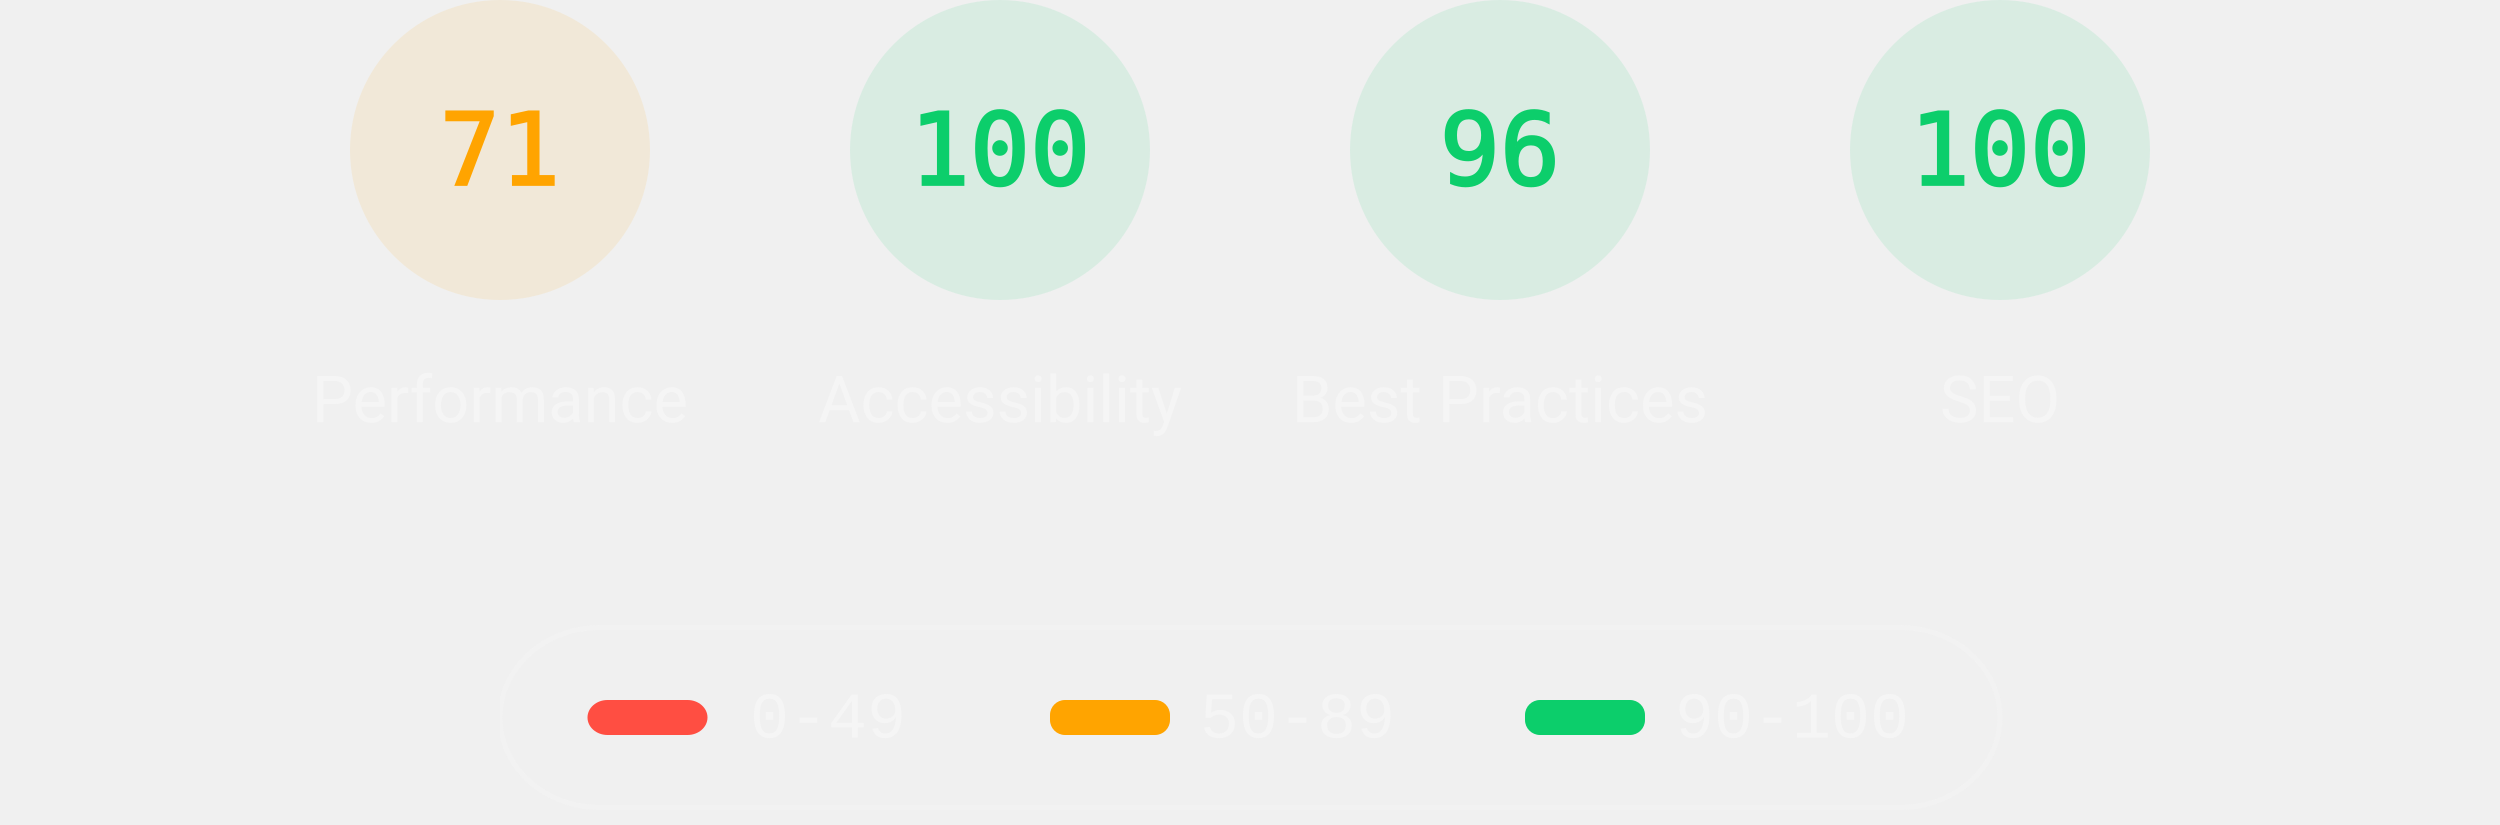
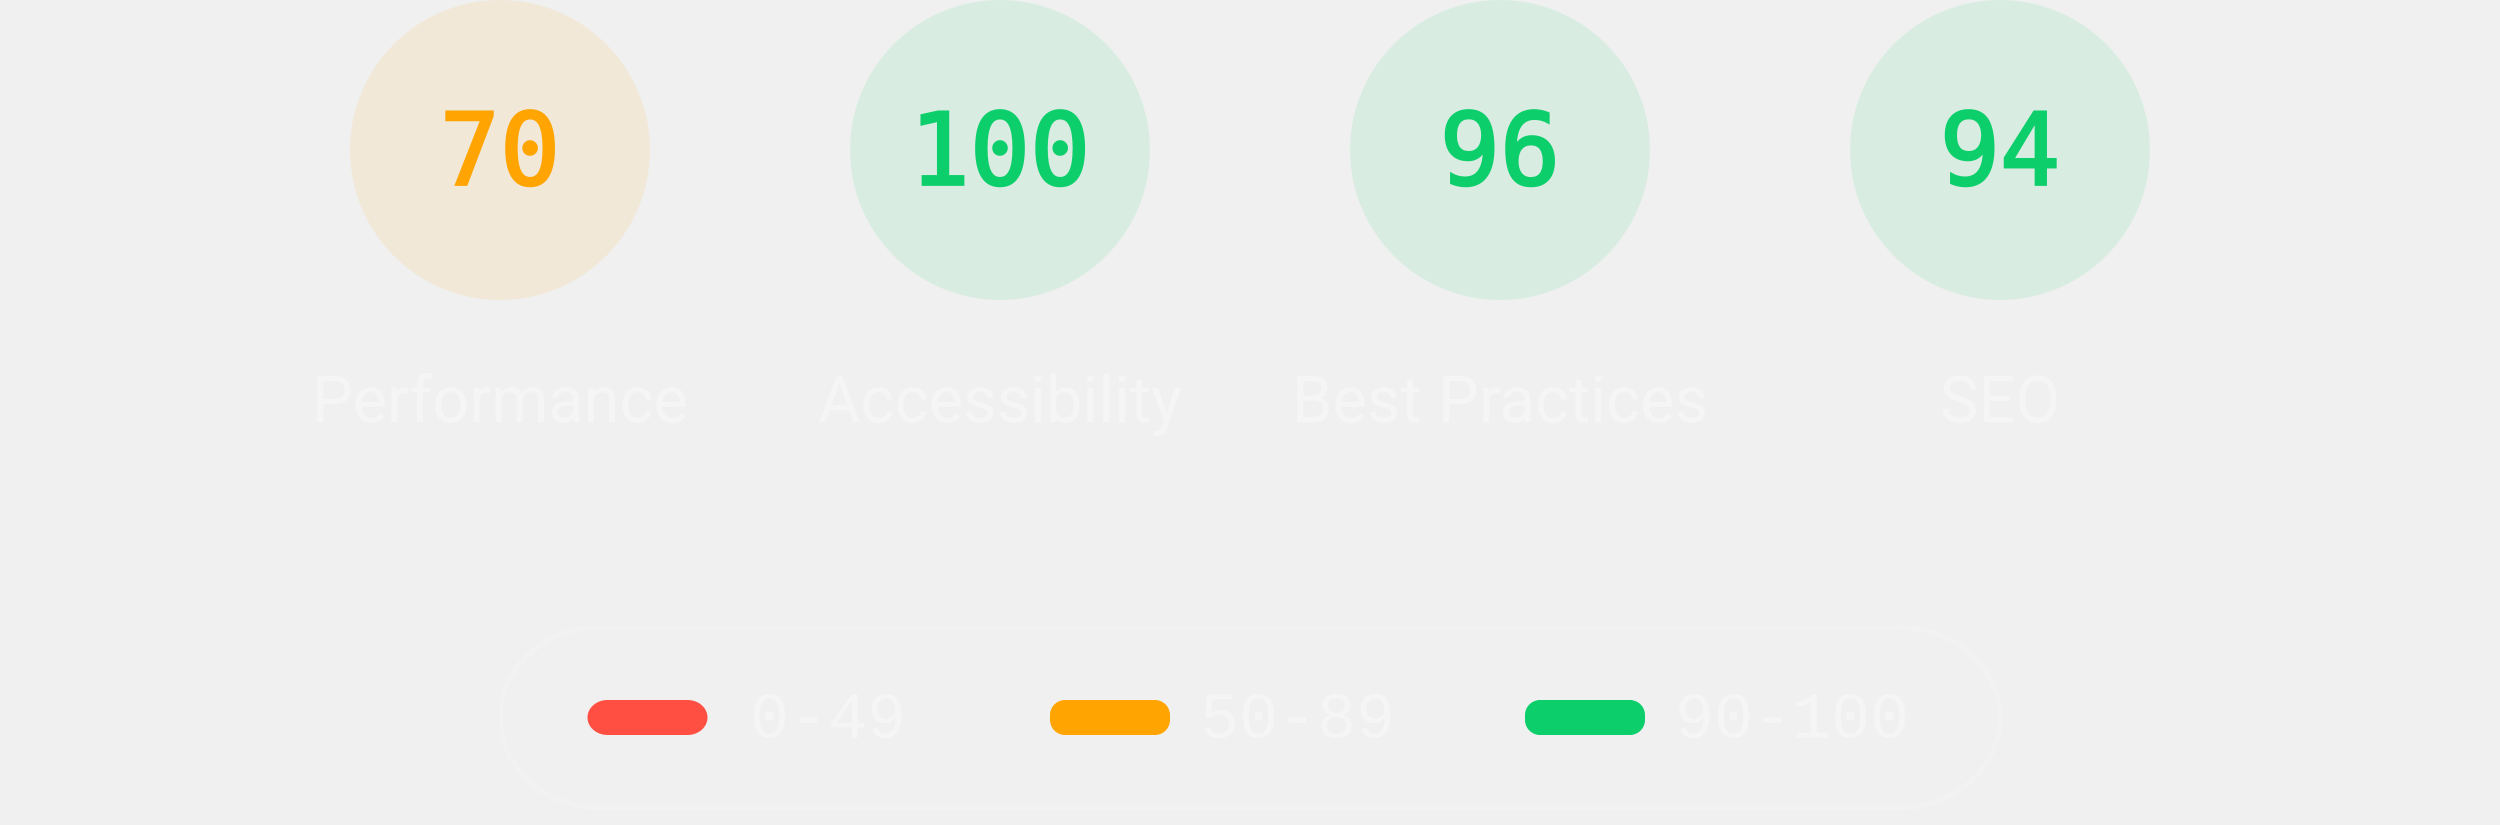
<svg xmlns="http://www.w3.org/2000/svg" class="theme--dark" fill="none" width="1000" height="330">
  <style>
			.gauge-base {
				opacity: 0.1
			}

			.gauge-arc {
				fill: none;
				animation-delay: 250ms;
				stroke-linecap: round;
				transform: rotate(-90deg);
				transform-origin: 100px 60px;
				animation: load-gauge 1s ease forwards
			}

			.guage-text {
				font-size: 40px;
				font-family: monospace;
				text-align: center
			}

			.guage-red {
				color: #ff4e42;
				fill: #ff4e42;
				stroke: #ff4e42
			}
			.guage-orange {
				color: #ffa400;
				fill: #ffa400;
				stroke: #ffa400
			}
			.guage-green {
				color: #0cce6b;
				fill: #0cce6b;
				stroke: #0cce6b
			}
			.theme--agnostic .guage-undefined {
				color: #5c5c5c;
				fill: #5c5c5c;
				stroke: #5c5c5c
			}
			.theme--light .guage-undefined {
				color: #1e1e1e;
				fill: #1e1e1e;
				stroke: #1e1e1e
			}
			.theme--dark .guage-undefined {
				color: #f5f5f5;
				fill: #f5f5f5;
				stroke: #f5f5f5
			}

			.guage-title {
				stroke: none;
				font-size: 26px;
				line-height: 26px;
				font-family: Roboto, Halvetica, Arial, sans-serif
			}
			.metric.guage-title {
				font-family: 'Courier New', Courier, monospace
			}
			.theme--agnostic .guage-title {
				color: #737373;
				fill: #737373
			}
			.theme--light .guage-title {
				color: #212121;
				fill: #212121
			}
			.theme--dark .guage-title {
				color: #f5f5f5;
				fill: #f5f5f5
			}

			@keyframes load-gauge {
				from {
					stroke-dasharray: 0 352.858
				}
			}
			.lh-gauge--pwa__disc {
				fill: #e0e0e0
			}
			.lh-gauge--pwa__logo {
				position: relative;
				fill: #b0b0b0
			}
			.lh-gauge--pwa__invisible {
				display: none
			}
			.lh-gauge--pwa__visible {
				display: inline
			}
			.guage-invisible {
				display: none
			}
			.lh-gauge--pwa__logo--primary-color {
				fill: #304ffe
			}
			.theme--agnostic .lh-gauge--pwa__logo--secondary-color {
				fill: #787878
			}
			.theme--light .lh-gauge--pwa__logo--secondary-color {
				fill: #3d3d3d
			}
			.theme--dark .lh-gauge--pwa__logo--secondary-color {
				fill: #d8b6b6
			}
			.theme--light #svg_2 {
				stroke: #00000022
			}
			.theme--agnostic #svg_2 {
				stroke: #616161
			}
			.theme--light #svg_2 {
				stroke: #00000022
			}
			.theme--dark #svg_2 {
				stroke: #f5f5f566
			}
		</style>
  <svg class="guage-div guage-perf guage-orange" viewBox="0 0 200 200" width="200" height="200" x="100" y="0">
    <circle class="gauge-base" r="56" cx="100" cy="60" stroke-width="8" />
-     <circle class="gauge-arc guage-arc-1" r="56" cx="100" cy="60" stroke-width="8" style="stroke-dasharray: 249.819, 351.858;" />
-     <text class="guage-text" x="100px" y="60px" alignment-baseline="central" dominant-baseline="central" text-anchor="middle">71</text>
+     <circle class="gauge-arc guage-arc-1" r="56" cx="100" cy="60" stroke-width="8" style="stroke-dasharray: 246.301, 351.858;" />
+     <text class="guage-text" x="100px" y="60px" alignment-baseline="central" dominant-baseline="central" text-anchor="middle">70</text>
    <text class="guage-title" x="100px" y="160px" alignment-baseline="central" dominant-baseline="central" text-anchor="middle">Performance</text>
  </svg>
  <svg class="guage-div guage-acc guage-green" viewBox="0 0 200 200" width="200" height="200" x="300" y="0">
    <circle class="gauge-base" r="56" cx="100" cy="60" stroke-width="8" />
    <circle class="gauge-arc guage-arc-2" r="56" cx="100" cy="60" stroke-width="8" style="stroke-dasharray: 351.858, 351.858;" />
    <text class="guage-text" x="100px" y="60px" alignment-baseline="central" dominant-baseline="central" text-anchor="middle">100</text>
    <text class="guage-title" x="100px" y="160px" alignment-baseline="central" dominant-baseline="central" text-anchor="middle">Accessibility</text>
  </svg>
  <svg class="guage-div guage-best guage-green" viewBox="0 0 200 200" width="200" height="200" x="500" y="0">
    <circle class="gauge-base" r="56" cx="100" cy="60" stroke-width="8" />
    <circle class="gauge-arc guage-arc-3" r="56" cx="100" cy="60" stroke-width="8" style="stroke-dasharray: 337.784, 351.858;" />
    <text class="guage-text" x="100px" y="60px" alignment-baseline="central" dominant-baseline="central" text-anchor="middle">96</text>
    <text class="guage-title" x="100px" y="160px" alignment-baseline="central" dominant-baseline="central" text-anchor="middle">Best Practices</text>
  </svg>
  <svg class="guage-div guage-seo guage-green" viewBox="0 0 200 200" width="200" height="200" x="700" y="0">
    <circle class="gauge-base" r="56" cx="100" cy="60" stroke-width="8" />
-     <circle class="gauge-arc guage-arc-4" r="56" cx="100" cy="60" stroke-width="8" style="stroke-dasharray: 351.858, 351.858;" />
-     <text class="guage-text" x="100px" y="60px" alignment-baseline="central" dominant-baseline="central" text-anchor="middle">100</text>
+     <circle class="gauge-arc guage-arc-4" r="56" cx="100" cy="60" stroke-width="8" style="stroke-dasharray: 330.747, 351.858;" />
+     <text class="guage-text" x="100px" y="60px" alignment-baseline="central" dominant-baseline="central" text-anchor="middle">94</text>
    <text class="guage-title" x="100px" y="160px" alignment-baseline="central" dominant-baseline="central" text-anchor="middle">SEO</text>
  </svg>
  <svg class="guage-div guage-pwa guage-invisible" viewBox="0 0 200 200" width="200" height="200" x="900" y="0">
    <svg viewBox="0 0 60 60" width="112" height="112" x="44" y="4">
      <defs>
        <linearGradient id="lh-gauge--pwa__check-circle__gradient-0" x1="50%" y1="0%" x2="50%" y2="100%">
          <stop stop-color="#00C852" offset="0%" />
          <stop stop-color="#009688" offset="100%" />
        </linearGradient>
        <linearGradient id="lh-gauge--pwa__installable__shadow-gradient-0" x1="76.056%" x2="24.111%" y1="82.995%" y2="24.735%">
          <stop stop-color="#A5D6A7" offset="0%" />
          <stop stop-color="#80CBC4" offset="100%" />
        </linearGradient>
        <linearGradient id="lh-gauge--pwa__fast-reliable__shadow-gradient-0" x1="76.056%" y1="82.995%" x2="25.678%" y2="26.493%">
          <stop stop-color="#64B5F6" offset="0%" />
          <stop stop-color="#2979FF" offset="100%" />
        </linearGradient>
        <g id="lh-gauge--pwa__fast-reliable-badge-0">
          <circle fill="#FFFFFF" cx="10" cy="10" r="10" />
          <path fill="#304FFE" d="M10 3.58l5.25 2.34v3.5c0 3.23-2.24 6.26-5.25 7-3.01-.74-5.25-3.77-5.25-7v-3.5L10 3.58zm-.47 10.74l2.76-4.83.03-.07c.04-.08 0-.24-.22-.24h-1.64l.47-3.26h-.47l-2.7 4.77c-.02.01.05-.1-.04.05-.09.16-.1.31.18.31h1.63l-.47 3.27h.47z" />
        </g>
        <g id="lh-gauge--pwa__installable-badge-0">
          <circle fill="#FFFFFF" cx="10" cy="10" r="10" />
          <path fill="#009688" d="M10 4.167A5.835 5.835 0 0 0 4.167 10 5.835 5.835 0 0 0 10 15.833 5.835 5.835 0 0 0 15.833 10 5.835 5.835 0 0 0 10 4.167zm2.917 6.416h-2.334v2.334H9.417v-2.334H7.083V9.417h2.334V7.083h1.166v2.334h2.334v1.166z" />
        </g>
      </defs>
      <g stroke="none" fill-rule="nonzero">
        <circle class="lh-gauge--pwa__disc" cx="30" cy="30" r="30" />
        <g class="lh-gauge--pwa__logo">
          <path d="M35.66 19.39l.7-1.75h2L37.4 15 38.6 12l3.4 9h-2.51l-.58-1.61z" />
          <path d="M33.52 21l3.65-9h-2.42l-2.5 5.82L30.5 12h-1.86l-1.9 5.82-1.35-2.65-1.21 3.72L25.4 21h2.38l1.72-5.2 1.64 5.2z" />
          <path fill-rule="nonzero" d="M20.3 17.91h1.48c.45 0 .85-.05 1.2-.15l.39-1.18 1.07-3.3a2.64 2.64 0 0 0-.28-.37c-.55-.6-1.36-.91-2.42-.91H18v9h2.3V17.9zm1.96-3.84c.22.22.33.5.33.87 0 .36-.1.65-.29.87-.2.23-.59.35-1.15.35h-.86v-2.41h.87c.52 0 .89.1 1.1.32z" />
        </g>
        <rect class="lh-gauge--pwa__component lh-gauge--pwa__na-line lh-gauge--pwa__invisible" fill="#FFFFFF" x="20" y="32" width="20" height="4" rx="2" />
        <g class="lh-gauge--pwa__component lh-gauge--pwa__fast-reliable-badge lh-gauge--pwa__invisible" transform="translate(20, 29)">
          <path fill="url(#lh-gauge--pwa__fast-reliable__shadow-gradient-0)" d="M33.63 19.49A30 30 0 0 1 16.2 30.36L3 17.14 17.14 3l16.49 16.49z" />
          <use href="#lh-gauge--pwa__fast-reliable-badge-0" />
        </g>
        <g class="lh-gauge--pwa__component lh-gauge--pwa__installable-badge lh-gauge--pwa__invisible" transform="translate(20, 29)">
          <path fill="url(#lh-gauge--pwa__installable__shadow-gradient-0)" d="M33.629 19.487c-4.272 5.453-10.391 9.39-17.415 10.869L3 17.142 17.142 3 33.63 19.487z" />
          <use href="#lh-gauge--pwa__installable-badge-0" />
        </g>
        <g class="lh-gauge--pwa__component lh-gauge--pwa__fast-reliable-installable-badges lh-gauge--pwa__invisible">
          <g transform="translate(8, 29)">
            <path fill="url(#lh-gauge--pwa__fast-reliable__shadow-gradient-0)" d="M16.321 30.463L3 17.143 17.142 3l22.365 22.365A29.864 29.864 0 0 1 22 31c-1.942 0-3.84-.184-5.679-.537z" />
            <use href="#lh-gauge--pwa__fast-reliable-badge-0" />
          </g>
          <g transform="translate(32, 29)">
            <path fill="url(#lh-gauge--pwa__installable__shadow-gradient-0)" d="M25.982 11.84a30.107 30.107 0 0 1-13.08 15.203L3 17.143 17.142 3l8.84 8.84z" />
            <use href="#lh-gauge--pwa__installable-badge-0" />
          </g>
        </g>
        <g class="lh-gauge--pwa__component lh-gauge--pwa__check-circle lh-gauge--pwa__invisible" transform="translate(18, 28)">
          <circle fill="#FFFFFF" cx="12" cy="12" r="12" />
          <path fill="url(#lh-gauge--pwa__check-circle__gradient-0)" d="M12 2a10 10 0 1 0 0 20 10 10 0 0 0 0-20zm-2 15l-5-5 1.41-1.41L10 14.17l7.59-7.59L19 8l-9 9z" />
        </g>
      </g>
    </svg>
    <text class="guage-title" y="160px" alignment-baseline="central" dominant-baseline="central" text-anchor="middle">
      <tspan x="100px" dy="-6px">Progressive</tspan>
      <tspan x="100px" dy="30px">Web App</tspan>
    </text>
  </svg>
  <svg width="604" height="76" x="200" y="250">
    <g>
      <rect fill="none" id="canvas_background" height="80" width="604" y="-1" x="-1" />
      <g display="none" overflow="visible" y="0" x="0" height="100%" width="100%" id="canvasGrid">
        <rect fill="url(#gridpattern)" stroke-width="0" y="0" x="0" height="100%" width="100%" />
      </g>
    </g>
    <g>
      <rect fill-opacity="0" stroke-width="2" rx="40" id="svg_2" height="72" width="600" y="1" x="0" fill="#000000" />
      <rect stroke="#000" rx="8" id="svg_3" height="14" width="48" y="30" x="35" stroke-opacity="null" stroke-width="0" fill="#ff4e42" />
      <rect stroke="#000" rx="6" id="svg_4" height="14" width="48" y="30" x="220" stroke-opacity="null" stroke-width="0" fill="#ffa400" />
      <rect stroke="#000" rx="6" id="svg_5" height="14" width="48" y="30" x="410" stroke-opacity="null" stroke-width="0" fill="#0cce6b" />
      <text class="metric guage-title" xml:space="preserve" text-anchor="start" font-size="26" id="svg_6" y="45" x="100" stroke-opacity="null" stroke-width="0" stroke="#000">0-49</text>
      <text class="metric guage-title" xml:space="preserve" text-anchor="start" font-size="26" id="svg_7" y="45" x="280" stroke-opacity="null" stroke-width="0" stroke="#000">50-89</text>
      <text class="metric guage-title" xml:space="preserve" text-anchor="start" font-size="26" id="svg_8" y="45" x="470" stroke-opacity="null" stroke-width="0" stroke="#000">90-100</text>
    </g>
  </svg>
</svg>
